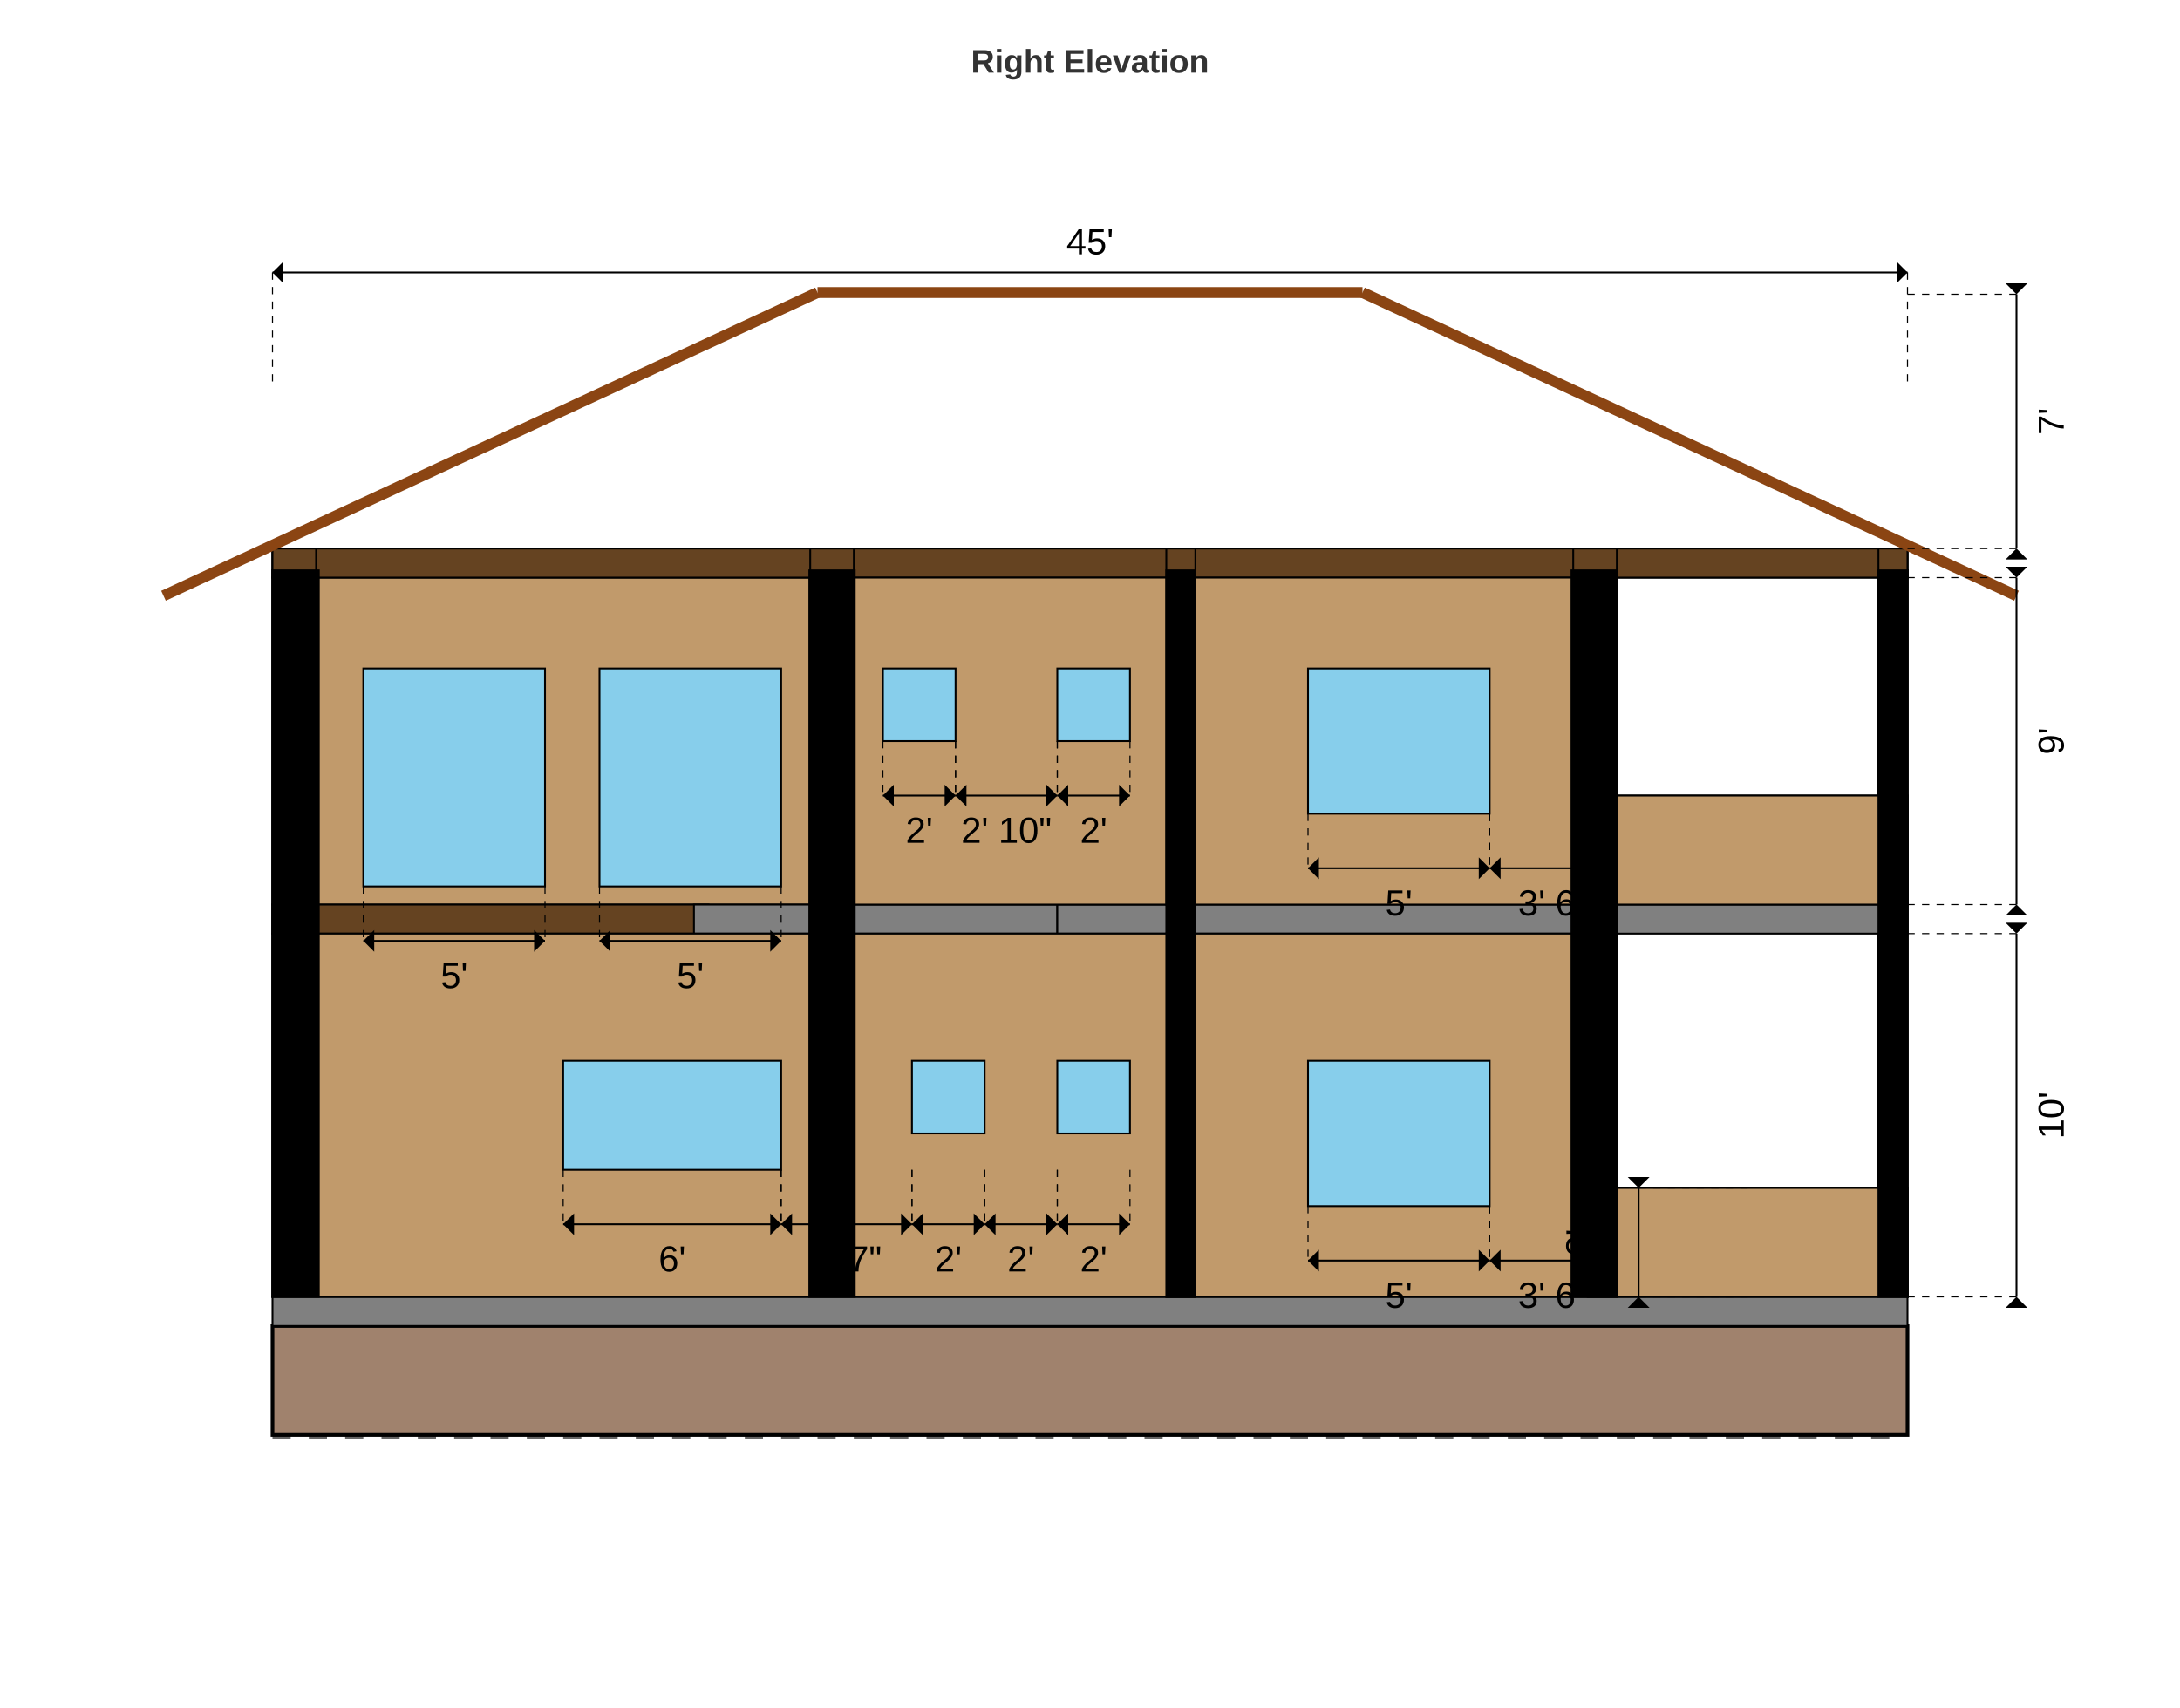
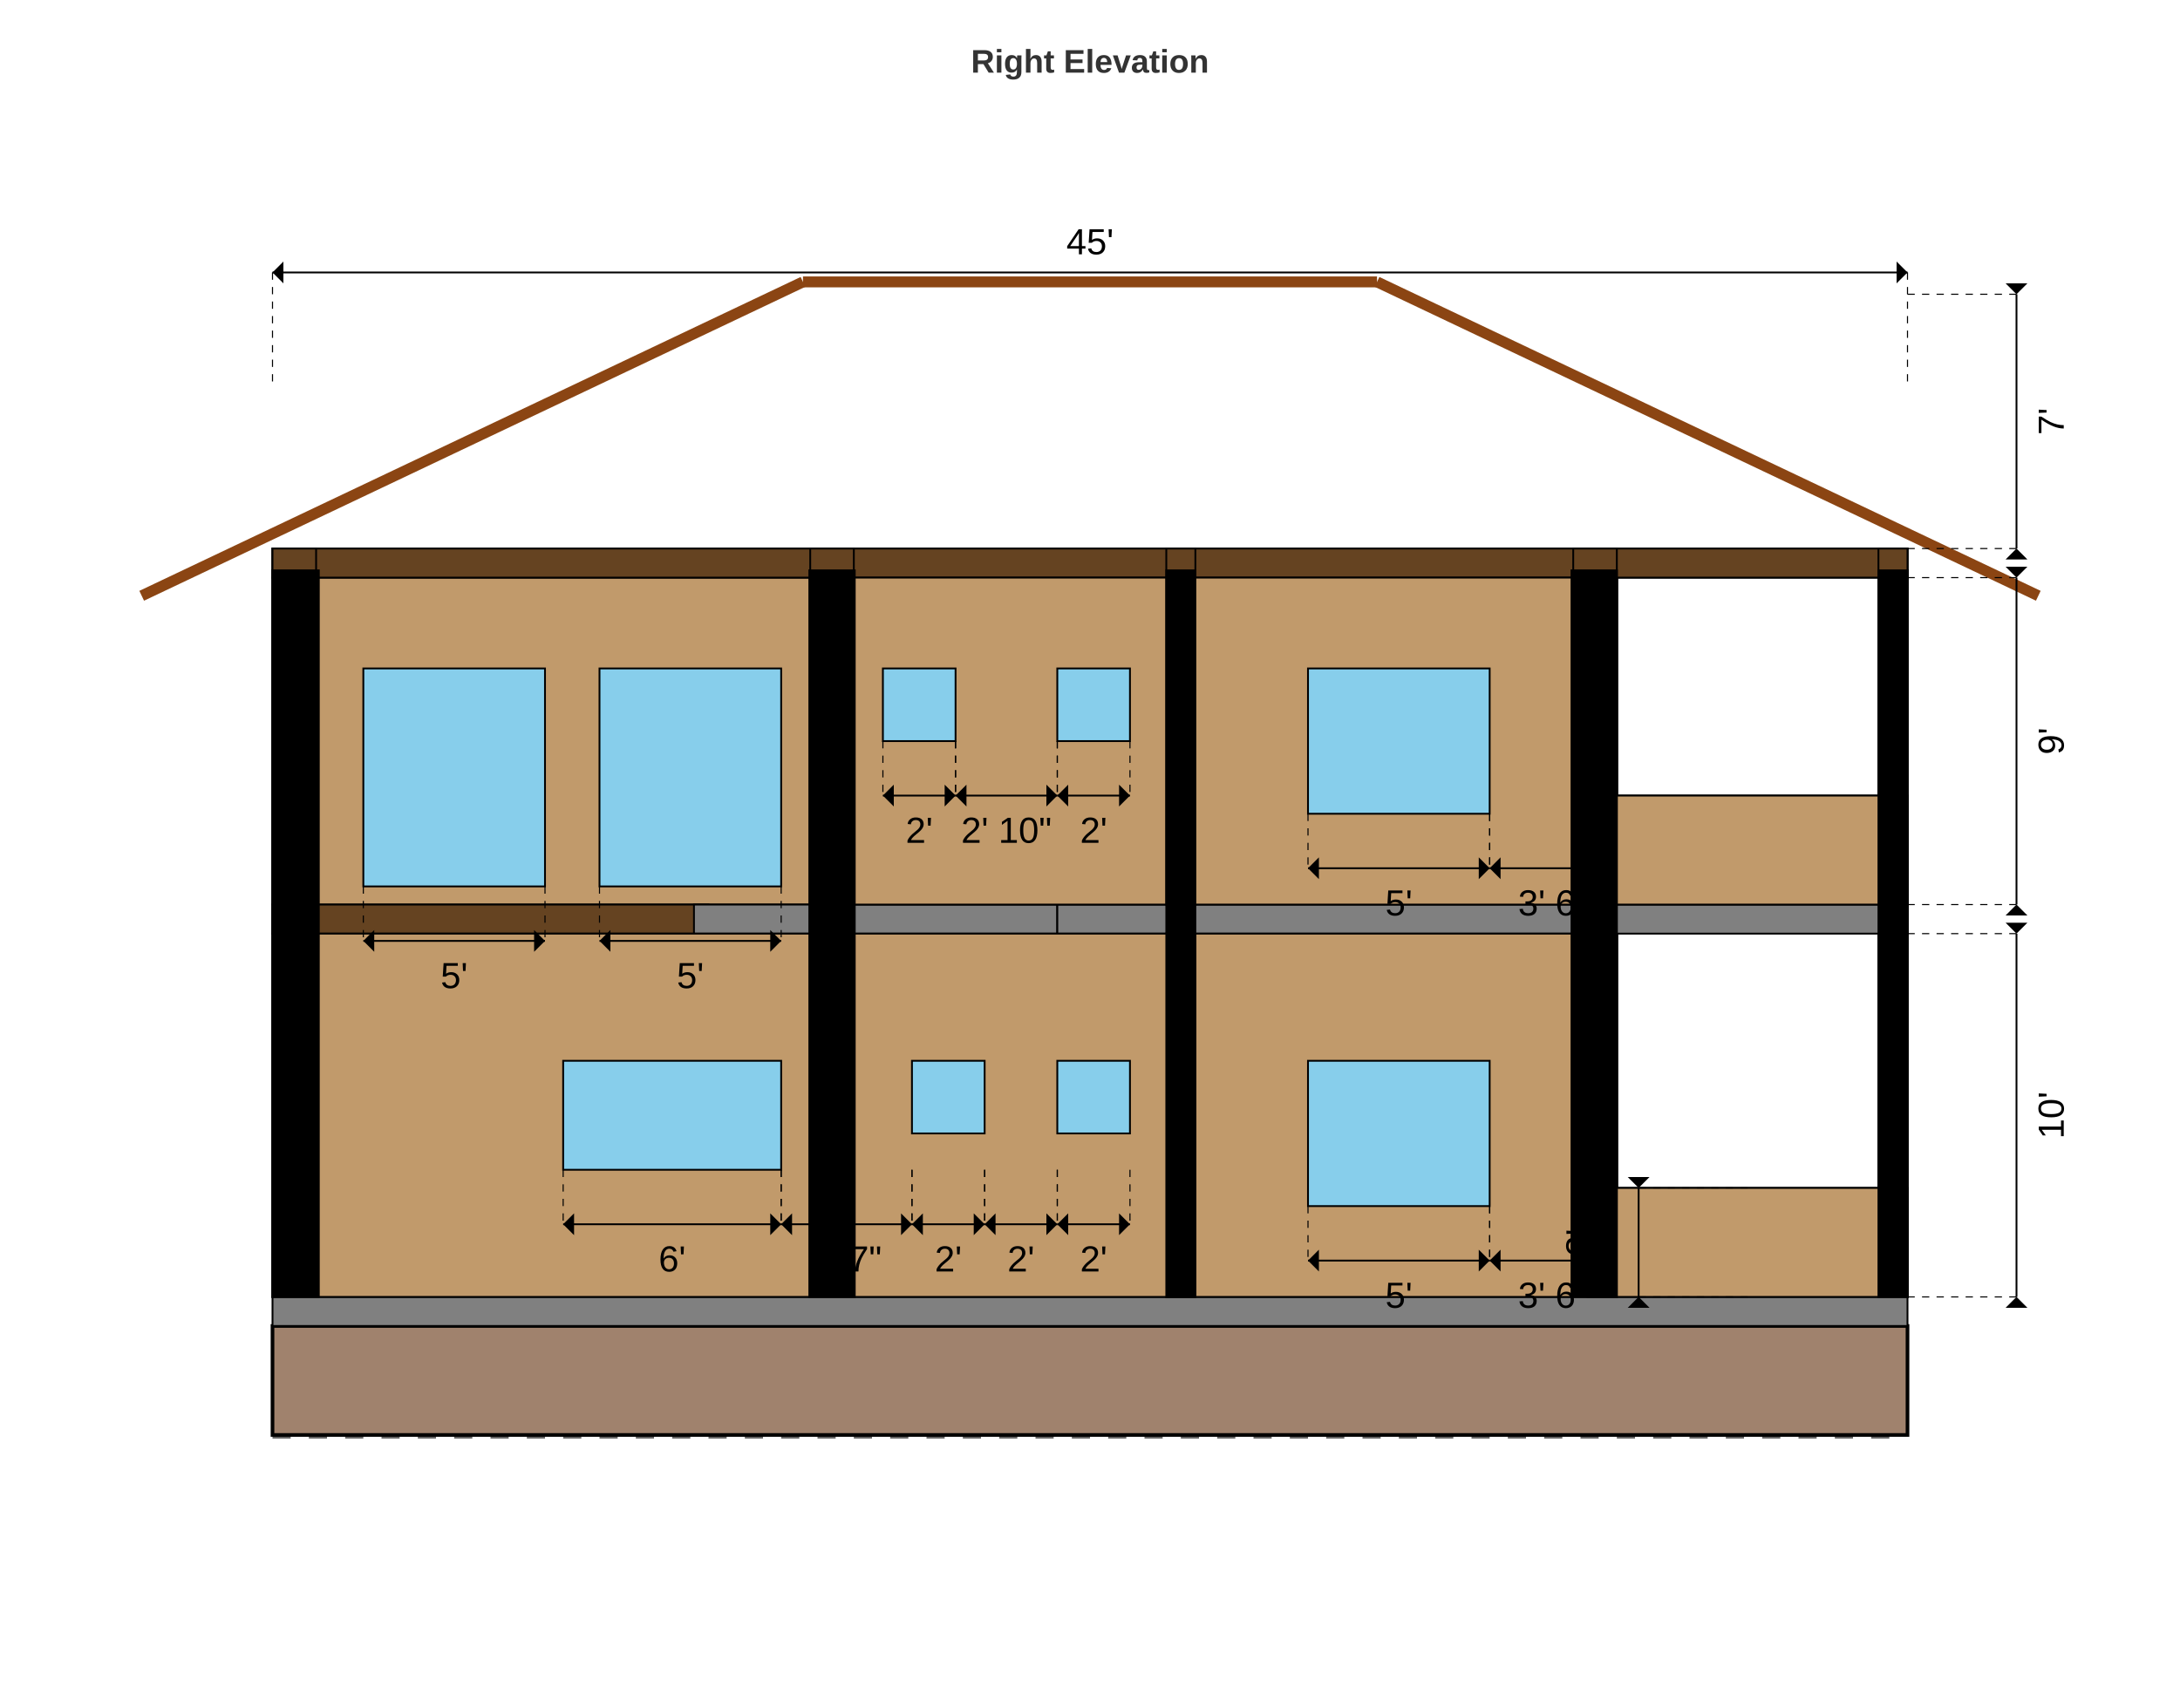
<svg xmlns="http://www.w3.org/2000/svg" width="1200.0" height="940.0" viewBox="0 0 1200.0 940.0">
  <defs>
    <style>
        text { font-family: Arial, sans-serif; }
    </style>
  </defs>
  <g transform="translate(150, 210) scale(2.0, 2.0)">
    <line x1="0" y1="290.0" x2="450" y2="290.0" stroke="#666" stroke-width="2" stroke-dasharray="5,5" />
    <rect x="0" y="260.0" width="450" height="30.0" fill="#A0826D" stroke="#000" stroke-width="1" />
    <rect x="150" y="152.0" width="104" height="100.0" fill="#C19A6B" stroke="#000" stroke-width="0.5" />
    <rect x="192" y="187.0" width="30" height="65.0" fill="#D2691E" stroke="#000" stroke-width="0.5" />
    <rect x="150" y="54.0" width="104" height="90.0" fill="#C19A6B" stroke="#000" stroke-width="0.5" />
    <rect x="362" y="222.0" width="88" height="30.0" fill="#C19A6B" stroke="#000" stroke-width="0.5" />
    <rect x="246" y="152.0" width="124" height="100.0" fill="#C19A6B" stroke="#000" stroke-width="0.5" />
    <rect x="283" y="187.0" width="50" height="40.0" fill="#87CEEB" stroke="#000" stroke-width="0.5" />
    <rect x="0" y="152.0" width="254" height="100.0" fill="#C19A6B" stroke="#000" stroke-width="0.5" />
    <rect x="186" y="187.0" width="40" height="40.0" fill="#87CEEB" stroke="#000" stroke-width="0.5" />
    <rect x="24" y="187.0" width="40" height="30.0" fill="#87CEEB" stroke="#000" stroke-width="0.5" />
    <rect x="362" y="114.0" width="88" height="30.0" fill="#C19A6B" stroke="#000" stroke-width="0.5" />
    <rect x="246" y="54.0" width="124" height="90.0" fill="#C19A6B" stroke="#000" stroke-width="0.5" />
    <rect x="285" y="79.0" width="50" height="40.0" fill="#87CEEB" stroke="#000" stroke-width="0.5" />
    <rect x="150" y="54.0" width="100" height="90.0" fill="#C19A6B" stroke="#000" stroke-width="0.5" />
    <rect x="0" y="54.0" width="150" height="90.0" fill="#C19A6B" stroke="#000" stroke-width="0.5" />
    <rect x="90" y="79.0" width="50" height="60.0" fill="#87CEEB" stroke="#000" stroke-width="0.5" />
    <rect x="25" y="79.0" width="50" height="60.0" fill="#87CEEB" stroke="#000" stroke-width="0.5" />
    <rect x="0" y="144.0" width="220" height="8.0" fill="#654321" stroke="#000" stroke-width="0.5" />
    <rect x="0" y="46.0" width="450" height="8.0" fill="#654321" stroke="#000" stroke-width="0.5" />
    <rect x="357.525" y="52.0" width="12.5" height="200.0" fill="#000" stroke="#000" stroke-width="0.5" />
    <rect x="147.75" y="52.0" width="12.5" height="200.0" fill="#000" stroke="#000" stroke-width="0.5" />
    <rect x="0.25" y="52.0" width="12.5" height="200.0" fill="#000" stroke="#000" stroke-width="0.5" />
    <rect x="442.0" y="52.0" width="8" height="200.0" fill="#000" stroke="#000" stroke-width="0.5" />
    <rect x="246.0" y="52.0" width="8" height="200.0" fill="#000" stroke="#000" stroke-width="0.5" />
    <g class="staircase-elevation">
      <line x1="20.0" y1="252.0" x2="20.0" y2="247.0" stroke="#000" stroke-width="0.5" />
      <line x1="20.0" y1="247.0" x2="30.0" y2="247.0" stroke="#000" stroke-width="0.5" />
      <rect x="20.0" y="247.0" width="10.0" height="5.0" fill="#C19A6B" opacity="0.7" />
      <line x1="30.0" y1="247.0" x2="30.0" y2="242.0" stroke="#000" stroke-width="0.5" />
      <line x1="30.0" y1="242.0" x2="40.0" y2="242.0" stroke="#000" stroke-width="0.5" />
      <rect x="30.0" y="242.0" width="10.0" height="5.0" fill="#C19A6B" opacity="0.7" />
      <line x1="40.0" y1="242.0" x2="40.0" y2="237.0" stroke="#000" stroke-width="0.5" />
      <line x1="40.0" y1="237.0" x2="50.0" y2="237.0" stroke="#000" stroke-width="0.5" />
      <rect x="40.0" y="237.0" width="10.0" height="5.0" fill="#C19A6B" opacity="0.7" />
      <line x1="50.0" y1="237.0" x2="50.0" y2="232.0" stroke="#000" stroke-width="0.5" />
      <line x1="50.0" y1="232.0" x2="60.0" y2="232.0" stroke="#000" stroke-width="0.5" />
      <rect x="50.0" y="232.0" width="10.0" height="5.0" fill="#C19A6B" opacity="0.7" />
      <line x1="60.0" y1="232.0" x2="60.0" y2="227.0" stroke="#000" stroke-width="0.5" />
      <line x1="60.0" y1="227.0" x2="70.0" y2="227.0" stroke="#000" stroke-width="0.5" />
      <rect x="60.0" y="227.0" width="10.0" height="5.0" fill="#C19A6B" opacity="0.7" />
      <line x1="70.0" y1="227.0" x2="70.0" y2="222.0" stroke="#000" stroke-width="0.5" />
      <line x1="70.0" y1="222.0" x2="80.0" y2="222.0" stroke="#000" stroke-width="0.5" />
      <rect x="70.0" y="222.0" width="10.0" height="5.0" fill="#C19A6B" opacity="0.7" />
      <line x1="80.0" y1="222.0" x2="80.0" y2="217.0" stroke="#000" stroke-width="0.5" />
      <line x1="80.0" y1="217.0" x2="90.0" y2="217.0" stroke="#000" stroke-width="0.5" />
      <rect x="80.0" y="217.0" width="10.0" height="5.0" fill="#C19A6B" opacity="0.7" />
      <line x1="90.0" y1="217.0" x2="90.0" y2="212.0" stroke="#000" stroke-width="0.5" />
      <line x1="90.0" y1="212.0" x2="100.0" y2="212.0" stroke="#000" stroke-width="0.5" />
      <rect x="90.0" y="212.0" width="10.0" height="5.0" fill="#C19A6B" opacity="0.7" />
      <line x1="100.0" y1="212.0" x2="100.0" y2="207.0" stroke="#000" stroke-width="0.5" />
      <line x1="100.0" y1="207.0" x2="110.0" y2="207.0" stroke="#000" stroke-width="0.5" />
      <rect x="100.0" y="207.0" width="10.0" height="5.0" fill="#C19A6B" opacity="0.7" />
      <line x1="110.0" y1="207.0" x2="110.0" y2="202.0" stroke="#000" stroke-width="0.5" />
      <line x1="110.0" y1="202.0" x2="120.0" y2="202.0" stroke="#000" stroke-width="0.5" />
      <rect x="110.0" y="202.0" width="10.0" height="5.0" fill="#C19A6B" opacity="0.7" />
      <line x1="120.0" y1="202.0" x2="120.0" y2="197.0" stroke="#000" stroke-width="0.5" />
      <line x1="120.0" y1="197.0" x2="130.0" y2="197.0" stroke="#000" stroke-width="0.5" />
      <rect x="120.0" y="197.0" width="10.0" height="5.0" fill="#C19A6B" opacity="0.7" />
      <line x1="130.0" y1="197.0" x2="130.0" y2="192.0" stroke="#000" stroke-width="0.5" />
      <line x1="130.0" y1="192.0" x2="140.0" y2="192.0" stroke="#000" stroke-width="0.5" />
      <rect x="130.0" y="192.0" width="10.0" height="5.0" fill="#C19A6B" opacity="0.7" />
      <line x1="140.0" y1="192.0" x2="140.0" y2="187.0" stroke="#000" stroke-width="0.5" />
      <line x1="140.0" y1="187.0" x2="150.0" y2="187.0" stroke="#000" stroke-width="0.5" />
      <rect x="140.0" y="187.0" width="10.0" height="5.0" fill="#C19A6B" opacity="0.7" />
      <line x1="150.0" y1="187.0" x2="150.0" y2="182.0" stroke="#000" stroke-width="0.5" />
      <line x1="150.0" y1="182.0" x2="160.0" y2="182.0" stroke="#000" stroke-width="0.5" />
      <rect x="150.0" y="182.0" width="10.0" height="5.0" fill="#C19A6B" opacity="0.7" />
      <line x1="160.0" y1="182.0" x2="160.0" y2="177.0" stroke="#000" stroke-width="0.5" />
      <line x1="160.0" y1="177.0" x2="170.0" y2="177.0" stroke="#000" stroke-width="0.5" />
      <rect x="160.0" y="177.0" width="10.0" height="5.0" fill="#C19A6B" opacity="0.7" />
      <line x1="170.0" y1="177.0" x2="170.0" y2="172.0" stroke="#000" stroke-width="0.5" />
      <line x1="170.0" y1="172.0" x2="180.0" y2="172.0" stroke="#000" stroke-width="0.5" />
      <rect x="170.0" y="172.0" width="10.0" height="5.0" fill="#C19A6B" opacity="0.7" />
      <line x1="180.0" y1="172.0" x2="180.0" y2="167.0" stroke="#000" stroke-width="0.5" />
      <line x1="180.0" y1="167.0" x2="190.0" y2="167.0" stroke="#000" stroke-width="0.5" />
      <rect x="180.0" y="167.0" width="10.0" height="5.0" fill="#C19A6B" opacity="0.7" />
      <line x1="190.0" y1="167.0" x2="190.0" y2="162.0" stroke="#000" stroke-width="0.5" />
      <line x1="190.0" y1="162.0" x2="200.0" y2="162.0" stroke="#000" stroke-width="0.5" />
      <rect x="190.0" y="162.0" width="10.0" height="5.0" fill="#C19A6B" opacity="0.7" />
      <line x1="200.0" y1="162.0" x2="200.0" y2="157.0" stroke="#000" stroke-width="0.5" />
      <line x1="200.0" y1="157.0" x2="210.0" y2="157.0" stroke="#000" stroke-width="0.5" />
      <rect x="200.0" y="157.0" width="10.0" height="5.0" fill="#C19A6B" opacity="0.7" />
      <line x1="210.0" y1="157.0" x2="210.0" y2="152.0" stroke="#000" stroke-width="0.5" />
      <line x1="210.0" y1="152.0" x2="220.0" y2="152.0" stroke="#000" stroke-width="0.5" />
      <rect x="210.0" y="152.0" width="10.0" height="5.0" fill="#C19A6B" opacity="0.7" />
      <line x1="220.0" y1="152.0" x2="220.0" y2="252.0" stroke="#000" stroke-width="0.5" />
      <line x1="20" y1="252.0" x2="220.0" y2="252.0" stroke="#000" stroke-width="0.5" />
    </g>
    <rect x="150.0" y="52.0" width="8" height="200.0" fill="#000" stroke="#000" stroke-width="0.5" />
    <rect x="0.0" y="52.0" width="8" height="200.0" fill="#000" stroke="#000" stroke-width="0.5" />
    <rect x="442.0" y="52.0" width="8" height="200.0" fill="#000" stroke="#000" stroke-width="0.5" />
    <rect x="246" y="152.0" width="124" height="100.0" fill="#C19A6B" stroke="#000" stroke-width="0.5" />
    <rect x="246" y="54.0" width="124" height="90.0" fill="#C19A6B" stroke="#000" stroke-width="0.5" />
    <rect x="357.525" y="52.0" width="12.5" height="200.0" fill="#000" stroke="#000" stroke-width="0.5" />
    <rect x="246.25" y="52.0" width="12.5" height="200.0" fill="#000" stroke="#000" stroke-width="0.5" />
    <rect x="442.0" y="52.0" width="8" height="200.0" fill="#000" stroke="#000" stroke-width="0.5" />
    <rect x="0.0" y="52.0" width="8" height="200.0" fill="#000" stroke="#000" stroke-width="0.5" />
    <rect x="150.0" y="52.0" width="8" height="200.0" fill="#000" stroke="#000" stroke-width="0.5" />
    <rect x="0" y="144.0" width="8" height="8.0" fill="#654321" stroke="#000" stroke-width="0.5" />
    <rect x="0" y="54.0" width="150" height="90.0" fill="#C19A6B" stroke="#000" stroke-width="0.5" />
    <rect x="90" y="79.0" width="50" height="60.0" fill="#87CEEB" stroke="#000" stroke-width="0.5" />
    <rect x="25" y="79.0" width="50" height="60.0" fill="#87CEEB" stroke="#000" stroke-width="0.5" />
    <rect x="0" y="144.0" width="120" height="8.0" fill="#654321" stroke="#000" stroke-width="0.5" />
    <rect x="0" y="46.0" width="450" height="8.0" fill="#654321" stroke="#000" stroke-width="0.5" />
    <rect x="442" y="46.0" width="8" height="8.0" fill="#654321" stroke="#000" stroke-width="0.5" />
    <rect x="358" y="46.0" width="12" height="8.0" fill="#654321" stroke="#000" stroke-width="0.5" />
    <rect x="246" y="46.0" width="8" height="8.0" fill="#654321" stroke="#000" stroke-width="0.5" />
    <rect x="148" y="46.0" width="12" height="8.0" fill="#654321" stroke="#000" stroke-width="0.5" />
    <rect x="0" y="46.0" width="12" height="8.0" fill="#654321" stroke="#000" stroke-width="0.5" />
    <rect x="0" y="252.0" width="450" height="8.0" fill="#808080" stroke="#000" stroke-width="0.5" />
    <rect x="116" y="144.0" width="100" height="8.0" fill="#808080" stroke="#000" stroke-width="0.5" />
    <rect x="216" y="144.0" width="234" height="8.0" fill="#808080" stroke="#000" stroke-width="0.5" />
    <rect x="246" y="152.0" width="124" height="100.0" fill="#C19A6B" stroke="#000" stroke-width="0.5" />
    <rect x="285" y="187.0" width="50" height="40.0" fill="#87CEEB" stroke="#000" stroke-width="0.5" />
    <rect x="362" y="222.0" width="88" height="30.0" fill="#C19A6B" stroke="#000" stroke-width="0.5" />
    <rect x="0" y="152.0" width="254" height="100.0" fill="#C19A6B" stroke="#000" stroke-width="0.5" />
    <rect x="216" y="187.0" width="20" height="20.0" fill="#87CEEB" stroke="#000" stroke-width="0.5" />
    <rect x="176" y="187.0" width="20" height="20.0" fill="#87CEEB" stroke="#000" stroke-width="0.5" />
    <rect x="80" y="187.0" width="60" height="30.0" fill="#87CEEB" stroke="#000" stroke-width="0.5" />
    <rect x="150" y="54.0" width="104" height="90.0" fill="#C19A6B" stroke="#000" stroke-width="0.5" />
    <rect x="216" y="79.0" width="20" height="20.0" fill="#87CEEB" stroke="#000" stroke-width="0.5" />
    <rect x="168" y="79.0" width="20" height="20.0" fill="#87CEEB" stroke="#000" stroke-width="0.5" />
    <rect x="246" y="54.0" width="124" height="90.0" fill="#C19A6B" stroke="#000" stroke-width="0.5" />
    <rect x="285" y="79.0" width="50" height="40.0" fill="#87CEEB" stroke="#000" stroke-width="0.5" />
    <rect x="362" y="114.0" width="88" height="30.0" fill="#C19A6B" stroke="#000" stroke-width="0.5" />
    <rect x="357.525" y="52.0" width="12.5" height="200.0" fill="#000" stroke="#000" stroke-width="0.5" />
    <rect x="147.75" y="52.0" width="12.5" height="200.0" fill="#000" stroke="#000" stroke-width="0.5" />
    <rect x="0.25" y="52.0" width="12.5" height="200.0" fill="#000" stroke="#000" stroke-width="0.5" />
    <rect x="442.0" y="52.0" width="8" height="200.0" fill="#000" stroke="#000" stroke-width="0.5" />
    <rect x="246.0" y="52.0" width="8" height="200.0" fill="#000" stroke="#000" stroke-width="0.5" />
-     <line x1="480" y1="59.0" x2="300.0" y2="-24.476" stroke="#8B4513" stroke-width="3" />
-     <line x1="150.0" y1="-24.476" x2="-30" y2="59.0" stroke="#8B4513" stroke-width="3" />
-     <line x1="300.0" y1="-24.476" x2="150.0" y2="-24.476" stroke="#8B4513" stroke-width="3" />
+     <line x1="486" y1="59.0" x2="304.0" y2="-27.402" stroke="#8B4513" stroke-width="3" />
+     <line x1="146.0" y1="-27.402" x2="-36" y2="59.0" stroke="#8B4513" stroke-width="3" />
+     <line x1="304.0" y1="-27.402" x2="146.0" y2="-27.402" stroke="#8B4513" stroke-width="3" />
    <g class="dimension">
      <line x1="480" y1="252.0" x2="480" y2="152.0" stroke="#000" stroke-width="0.5" />
      <line x1="450" y1="252.0" x2="480" y2="252.0" stroke="#000" stroke-width="0.3" stroke-dasharray="2,2" />
      <line x1="450" y1="152.0" x2="480" y2="152.0" stroke="#000" stroke-width="0.3" stroke-dasharray="2,2" />
      <polygon points="480,252.0 477,255.0 483,255.0" fill="#000" />
      <polygon points="480,152.0 477,149.0 483,149.0" fill="#000" />
      <text x="493" y="202.0" text-anchor="middle" font-size="10" fill="#000" transform="rotate(-90 493 202.0)">10'</text>
    </g>
    <g class="dimension">
      <line x1="480" y1="144.0" x2="480" y2="54.0" stroke="#000" stroke-width="0.5" />
      <line x1="450" y1="144.0" x2="480" y2="144.0" stroke="#000" stroke-width="0.3" stroke-dasharray="2,2" />
      <line x1="450" y1="54.0" x2="480" y2="54.0" stroke="#000" stroke-width="0.3" stroke-dasharray="2,2" />
      <polygon points="480,144.0 477,147.0 483,147.0" fill="#000" />
      <polygon points="480,54.0 477,51.0 483,51.0" fill="#000" />
      <text x="493" y="99.0" text-anchor="middle" font-size="10" fill="#000" transform="rotate(-90 493 99.0)">9'</text>
    </g>
    <g class="dimension">
      <line x1="480" y1="46.0" x2="480" y2="-24.0" stroke="#000" stroke-width="0.5" />
      <line x1="450" y1="46.0" x2="480" y2="46.0" stroke="#000" stroke-width="0.3" stroke-dasharray="2,2" />
      <line x1="450" y1="-24.0" x2="480" y2="-24.0" stroke="#000" stroke-width="0.3" stroke-dasharray="2,2" />
      <polygon points="480,46.0 477,49.0 483,49.0" fill="#000" />
      <polygon points="480,-24.0 477,-27.0 483,-27.0" fill="#000" />
      <text x="493" y="11.0" text-anchor="middle" font-size="10" fill="#000" transform="rotate(-90 493 11.0)">7'</text>
    </g>
    <g class="dimension">
      <line x1="0" y1="-30.0" x2="450" y2="-30.0" stroke="#000" stroke-width="0.5" />
      <line x1="0" y1="0.0" x2="0" y2="-30.0" stroke="#000" stroke-width="0.3" stroke-dasharray="2,2" />
      <line x1="450" y1="0.0" x2="450" y2="-30.0" stroke="#000" stroke-width="0.3" stroke-dasharray="2,2" />
      <polygon points="0,-30.0 3,-33.0 3,-27.0" fill="#000" />
      <polygon points="450,-30.0 447,-33.0 447,-27.0" fill="#000" />
      <text x="225.0" y="-35.0" text-anchor="middle" font-size="10" fill="#000">45'</text>
    </g>
    <g class="dimension">
      <line x1="90" y1="154.0" x2="140" y2="154.0" stroke="#000" stroke-width="0.5" />
      <line x1="90" y1="139.0" x2="90" y2="154.0" stroke="#000" stroke-width="0.3" stroke-dasharray="2,2" />
      <line x1="140" y1="139.0" x2="140" y2="154.0" stroke="#000" stroke-width="0.3" stroke-dasharray="2,2" />
      <polygon points="90,154.0 93,151.0 93,157.0" fill="#000" />
      <polygon points="140,154.0 137,151.0 137,157.0" fill="#000" />
      <text x="115.0" y="167.0" text-anchor="middle" font-size="10" fill="#000">5'</text>
    </g>
    <g class="dimension">
      <line x1="25" y1="154.0" x2="75" y2="154.0" stroke="#000" stroke-width="0.5" />
      <line x1="25" y1="139.0" x2="25" y2="154.0" stroke="#000" stroke-width="0.3" stroke-dasharray="2,2" />
      <line x1="75" y1="139.0" x2="75" y2="154.0" stroke="#000" stroke-width="0.3" stroke-dasharray="2,2" />
      <polygon points="25,154.0 28,151.0 28,157.0" fill="#000" />
      <polygon points="75,154.0 72,151.0 72,157.0" fill="#000" />
      <text x="50.0" y="167.0" text-anchor="middle" font-size="10" fill="#000">5'</text>
    </g>
    <g class="dimension">
      <line x1="335" y1="242.0" x2="370" y2="242.0" stroke="#000" stroke-width="0.5" />
      <line x1="335" y1="227.0" x2="335" y2="242.0" stroke="#000" stroke-width="0.3" stroke-dasharray="2,2" />
      <line x1="370" y1="227.0" x2="370" y2="242.0" stroke="#000" stroke-width="0.3" stroke-dasharray="2,2" />
      <polygon points="335,242.0 338,239.0 338,245.0" fill="#000" />
      <polygon points="370,242.0 367,239.0 367,245.0" fill="#000" />
      <text x="352.5" y="255.0" text-anchor="middle" font-size="10" fill="#000">3' 6"</text>
    </g>
    <g class="dimension">
      <line x1="285" y1="242.0" x2="335" y2="242.0" stroke="#000" stroke-width="0.5" />
      <line x1="285" y1="227.0" x2="285" y2="242.0" stroke="#000" stroke-width="0.3" stroke-dasharray="2,2" />
      <line x1="335" y1="227.0" x2="335" y2="242.0" stroke="#000" stroke-width="0.3" stroke-dasharray="2,2" />
      <polygon points="285,242.0 288,239.0 288,245.0" fill="#000" />
      <polygon points="335,242.0 332,239.0 332,245.0" fill="#000" />
      <text x="310.0" y="255.0" text-anchor="middle" font-size="10" fill="#000">5'</text>
    </g>
    <g class="dimension">
      <line x1="216" y1="232.0" x2="236" y2="232.0" stroke="#000" stroke-width="0.5" />
      <line x1="216" y1="217.0" x2="216" y2="232.0" stroke="#000" stroke-width="0.3" stroke-dasharray="2,2" />
      <line x1="236" y1="217.0" x2="236" y2="232.0" stroke="#000" stroke-width="0.3" stroke-dasharray="2,2" />
      <polygon points="216,232.0 219,229.0 219,235.0" fill="#000" />
      <polygon points="236,232.0 233,229.0 233,235.0" fill="#000" />
      <text x="226.0" y="245.0" text-anchor="middle" font-size="10" fill="#000">2'</text>
    </g>
    <g class="dimension">
      <line x1="196" y1="232.0" x2="216" y2="232.0" stroke="#000" stroke-width="0.5" />
      <line x1="196" y1="217.0" x2="196" y2="232.0" stroke="#000" stroke-width="0.3" stroke-dasharray="2,2" />
      <line x1="216" y1="217.0" x2="216" y2="232.0" stroke="#000" stroke-width="0.3" stroke-dasharray="2,2" />
      <polygon points="196,232.0 199,229.0 199,235.0" fill="#000" />
      <polygon points="216,232.0 213,229.0 213,235.0" fill="#000" />
      <text x="206.0" y="245.0" text-anchor="middle" font-size="10" fill="#000">2'</text>
    </g>
    <g class="dimension">
      <line x1="176" y1="232.0" x2="196" y2="232.0" stroke="#000" stroke-width="0.5" />
      <line x1="176" y1="217.0" x2="176" y2="232.0" stroke="#000" stroke-width="0.3" stroke-dasharray="2,2" />
      <line x1="196" y1="217.0" x2="196" y2="232.0" stroke="#000" stroke-width="0.3" stroke-dasharray="2,2" />
      <polygon points="176,232.0 179,229.0 179,235.0" fill="#000" />
      <polygon points="196,232.0 193,229.0 193,235.0" fill="#000" />
      <text x="186.0" y="245.0" text-anchor="middle" font-size="10" fill="#000">2'</text>
    </g>
    <g class="dimension">
      <line x1="140" y1="232.0" x2="176" y2="232.0" stroke="#000" stroke-width="0.5" />
      <line x1="140" y1="217.0" x2="140" y2="232.0" stroke="#000" stroke-width="0.3" stroke-dasharray="2,2" />
      <line x1="176" y1="217.0" x2="176" y2="232.0" stroke="#000" stroke-width="0.3" stroke-dasharray="2,2" />
      <polygon points="140,232.0 143,229.0 143,235.0" fill="#000" />
      <polygon points="176,232.0 173,229.0 173,235.0" fill="#000" />
      <text x="158.0" y="245.0" text-anchor="middle" font-size="10" fill="#000">3' 7"</text>
    </g>
    <g class="dimension">
      <line x1="80" y1="232.0" x2="140" y2="232.0" stroke="#000" stroke-width="0.5" />
      <line x1="80" y1="217.0" x2="80" y2="232.0" stroke="#000" stroke-width="0.3" stroke-dasharray="2,2" />
      <line x1="140" y1="217.0" x2="140" y2="232.0" stroke="#000" stroke-width="0.3" stroke-dasharray="2,2" />
      <polygon points="80,232.0 83,229.0 83,235.0" fill="#000" />
      <polygon points="140,232.0 137,229.0 137,235.0" fill="#000" />
      <text x="110.0" y="245.0" text-anchor="middle" font-size="10" fill="#000">6'</text>
    </g>
    <g class="dimension">
      <line x1="216" y1="114.0" x2="236" y2="114.0" stroke="#000" stroke-width="0.5" />
      <line x1="216" y1="99.0" x2="216" y2="114.0" stroke="#000" stroke-width="0.3" stroke-dasharray="2,2" />
      <line x1="236" y1="99.0" x2="236" y2="114.0" stroke="#000" stroke-width="0.3" stroke-dasharray="2,2" />
      <polygon points="216,114.0 219,111.0 219,117.0" fill="#000" />
      <polygon points="236,114.0 233,111.0 233,117.0" fill="#000" />
      <text x="226.0" y="127.0" text-anchor="middle" font-size="10" fill="#000">2'</text>
    </g>
    <g class="dimension">
      <line x1="188" y1="114.0" x2="216" y2="114.0" stroke="#000" stroke-width="0.5" />
      <line x1="188" y1="99.0" x2="188" y2="114.0" stroke="#000" stroke-width="0.3" stroke-dasharray="2,2" />
      <line x1="216" y1="99.0" x2="216" y2="114.0" stroke="#000" stroke-width="0.3" stroke-dasharray="2,2" />
      <polygon points="188,114.0 191,111.0 191,117.0" fill="#000" />
      <polygon points="216,114.0 213,111.0 213,117.0" fill="#000" />
      <text x="202.0" y="127.0" text-anchor="middle" font-size="10" fill="#000">2' 10"</text>
    </g>
    <g class="dimension">
      <line x1="168" y1="114.0" x2="188" y2="114.0" stroke="#000" stroke-width="0.5" />
      <line x1="168" y1="99.0" x2="168" y2="114.0" stroke="#000" stroke-width="0.3" stroke-dasharray="2,2" />
      <line x1="188" y1="99.0" x2="188" y2="114.0" stroke="#000" stroke-width="0.3" stroke-dasharray="2,2" />
      <polygon points="168,114.0 171,111.0 171,117.0" fill="#000" />
      <polygon points="188,114.0 185,111.0 185,117.0" fill="#000" />
      <text x="178.0" y="127.0" text-anchor="middle" font-size="10" fill="#000">2'</text>
    </g>
    <g class="dimension">
      <line x1="335" y1="134.0" x2="370" y2="134.0" stroke="#000" stroke-width="0.5" />
      <line x1="335" y1="119.0" x2="335" y2="134.0" stroke="#000" stroke-width="0.3" stroke-dasharray="2,2" />
      <line x1="370" y1="119.0" x2="370" y2="134.0" stroke="#000" stroke-width="0.3" stroke-dasharray="2,2" />
      <polygon points="335,134.0 338,131.0 338,137.0" fill="#000" />
      <polygon points="370,134.0 367,131.0 367,137.0" fill="#000" />
      <text x="352.5" y="147.0" text-anchor="middle" font-size="10" fill="#000">3' 6"</text>
    </g>
    <g class="dimension">
      <line x1="285" y1="134.0" x2="335" y2="134.0" stroke="#000" stroke-width="0.5" />
      <line x1="285" y1="119.0" x2="285" y2="134.0" stroke="#000" stroke-width="0.3" stroke-dasharray="2,2" />
      <line x1="335" y1="119.0" x2="335" y2="134.0" stroke="#000" stroke-width="0.3" stroke-dasharray="2,2" />
      <polygon points="285,134.0 288,131.0 288,137.0" fill="#000" />
      <polygon points="335,134.0 332,131.0 332,137.0" fill="#000" />
      <text x="310.0" y="147.0" text-anchor="middle" font-size="10" fill="#000">5'</text>
    </g>
    <g class="dimension">
      <line x1="376.0" y1="252.0" x2="376.0" y2="222.0" stroke="#000" stroke-width="0.5" />
      <line x1="406.0" y1="252.0" x2="376.0" y2="252.0" stroke="#000" stroke-width="0.3" stroke-dasharray="2,2" />
      <line x1="406.0" y1="222.0" x2="376.0" y2="222.0" stroke="#000" stroke-width="0.3" stroke-dasharray="2,2" />
      <polygon points="376.0,252.0 373.0,255.0 379.0,255.0" fill="#000" />
      <polygon points="376.0,222.0 373.0,219.0 379.0,219.0" fill="#000" />
      <text x="363.0" y="237.0" text-anchor="middle" font-size="10" fill="#000" transform="rotate(-90 363.0 237.0)">3'</text>
    </g>
  </g>
  <text x="600.0" y="40.0" text-anchor="middle" font-size="18" font-weight="bold" fill="#333">Right Elevation</text>
</svg>
